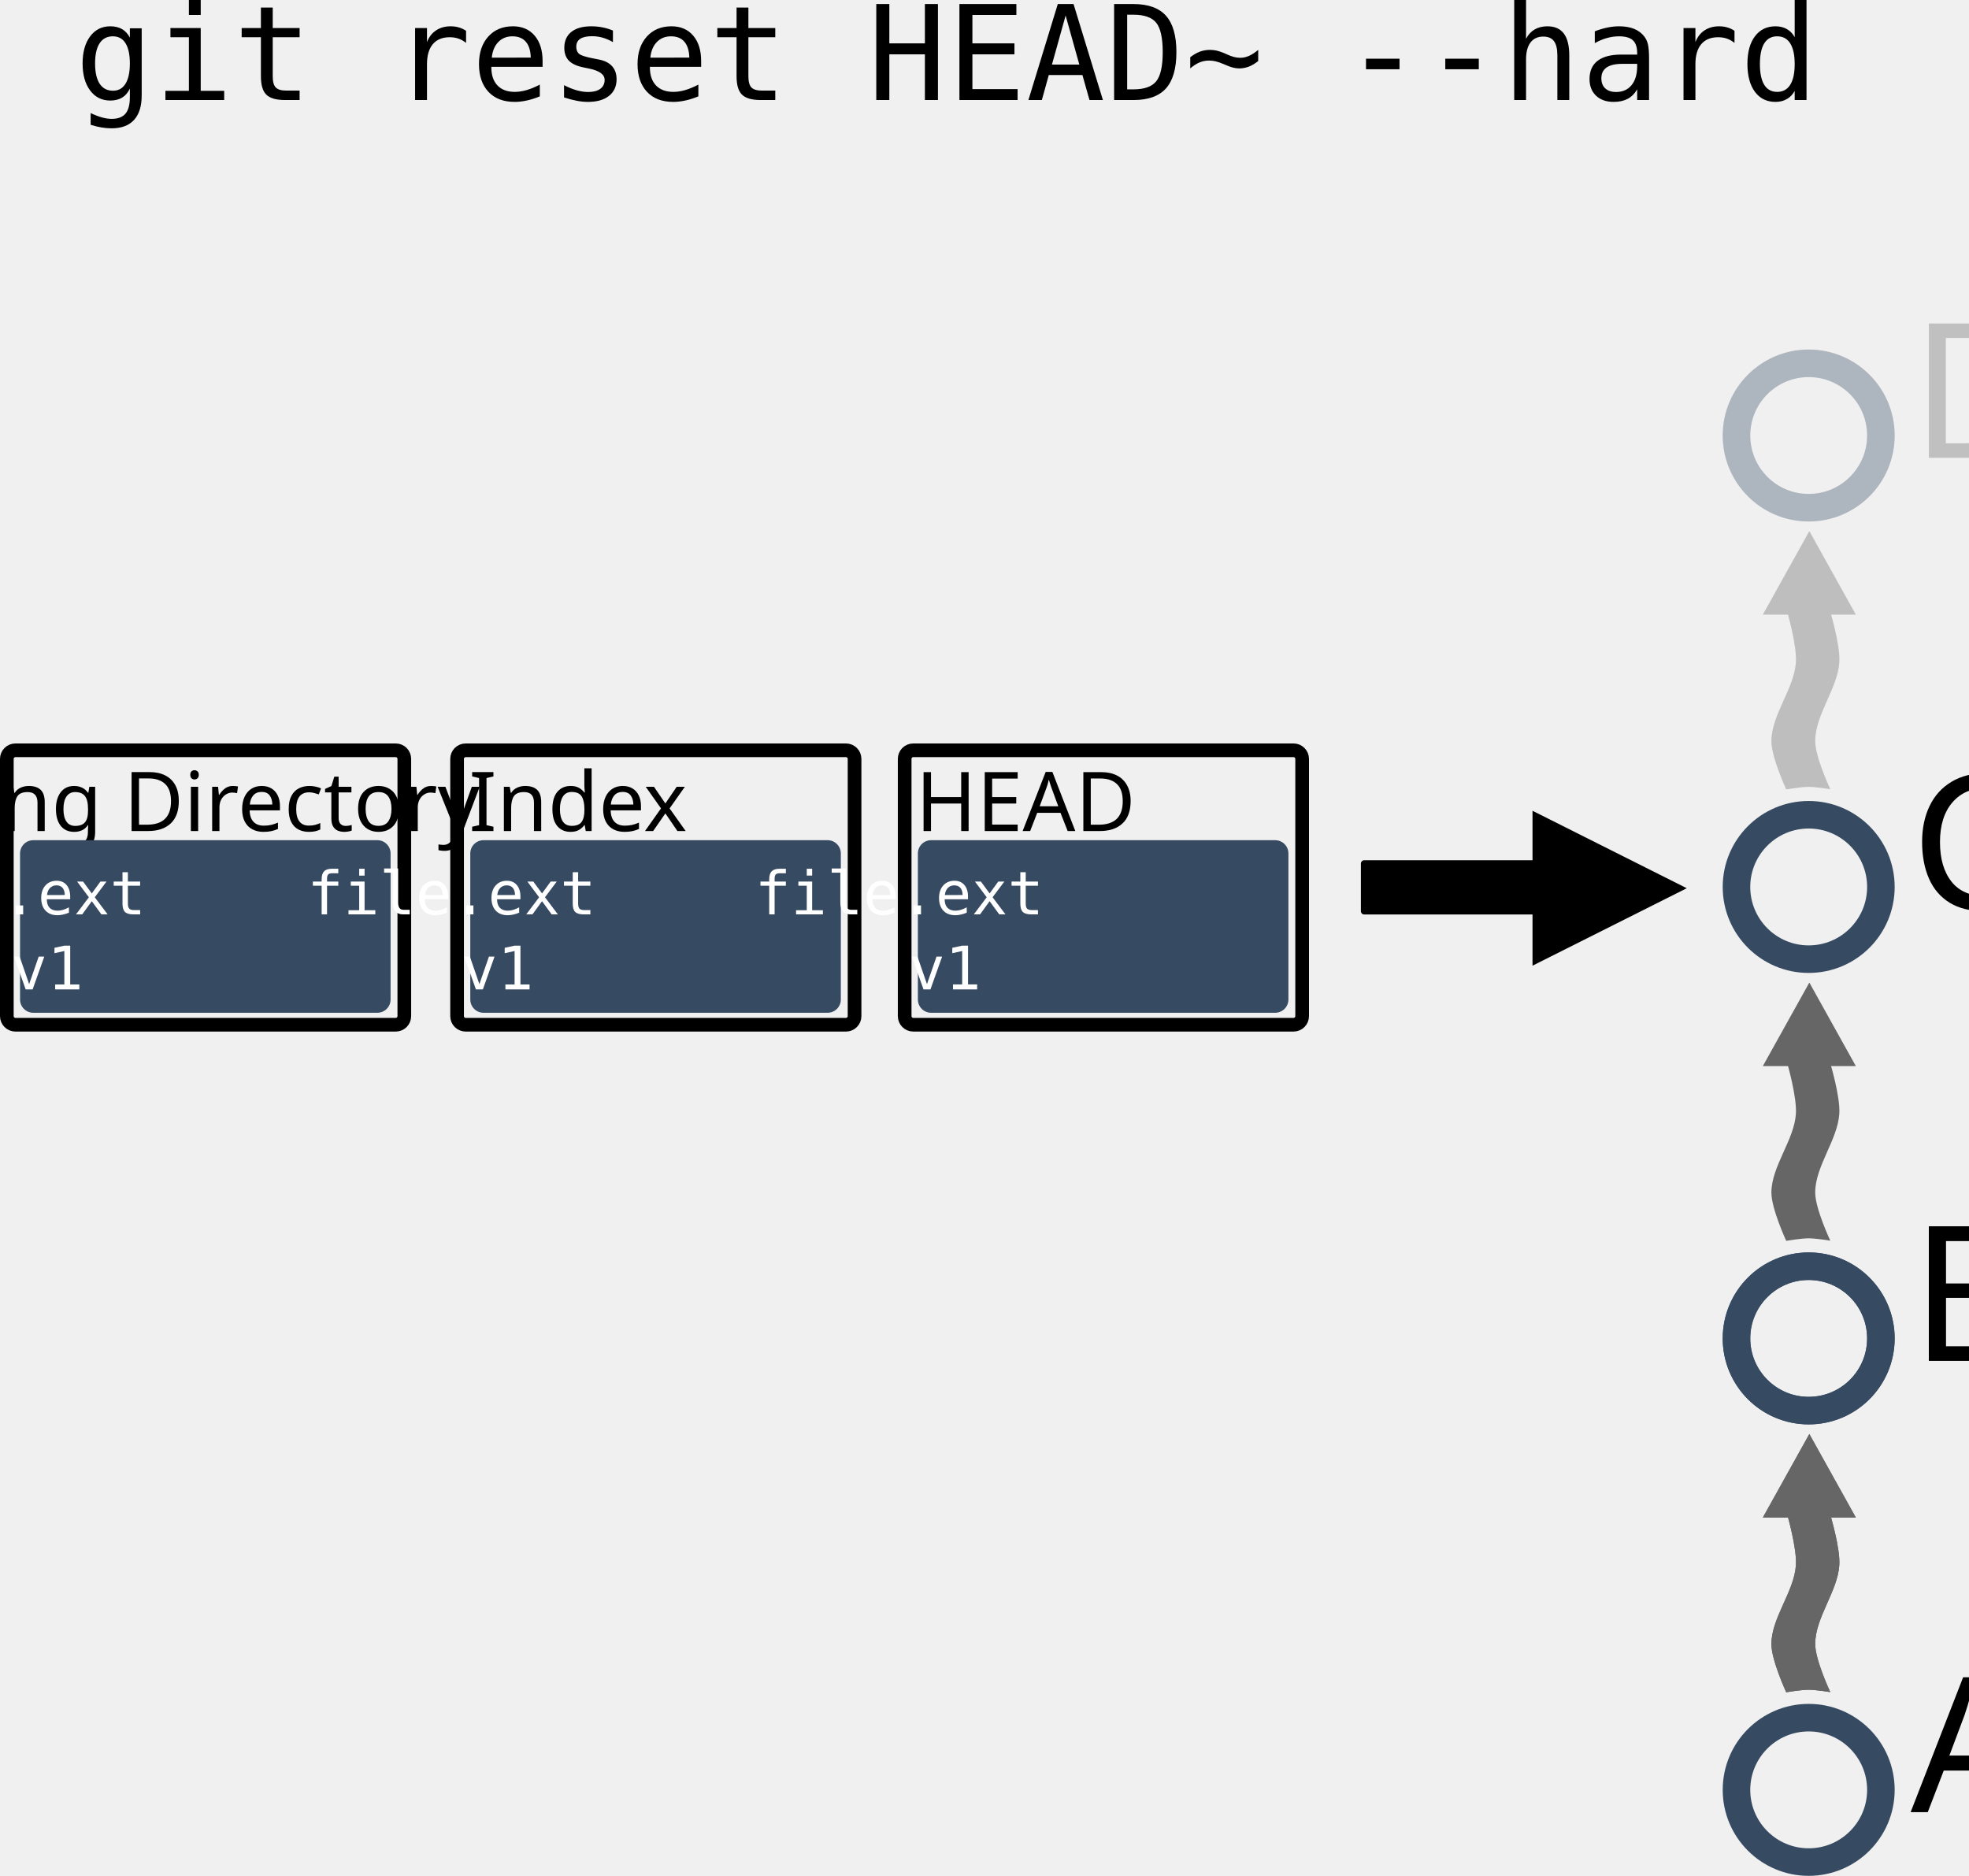
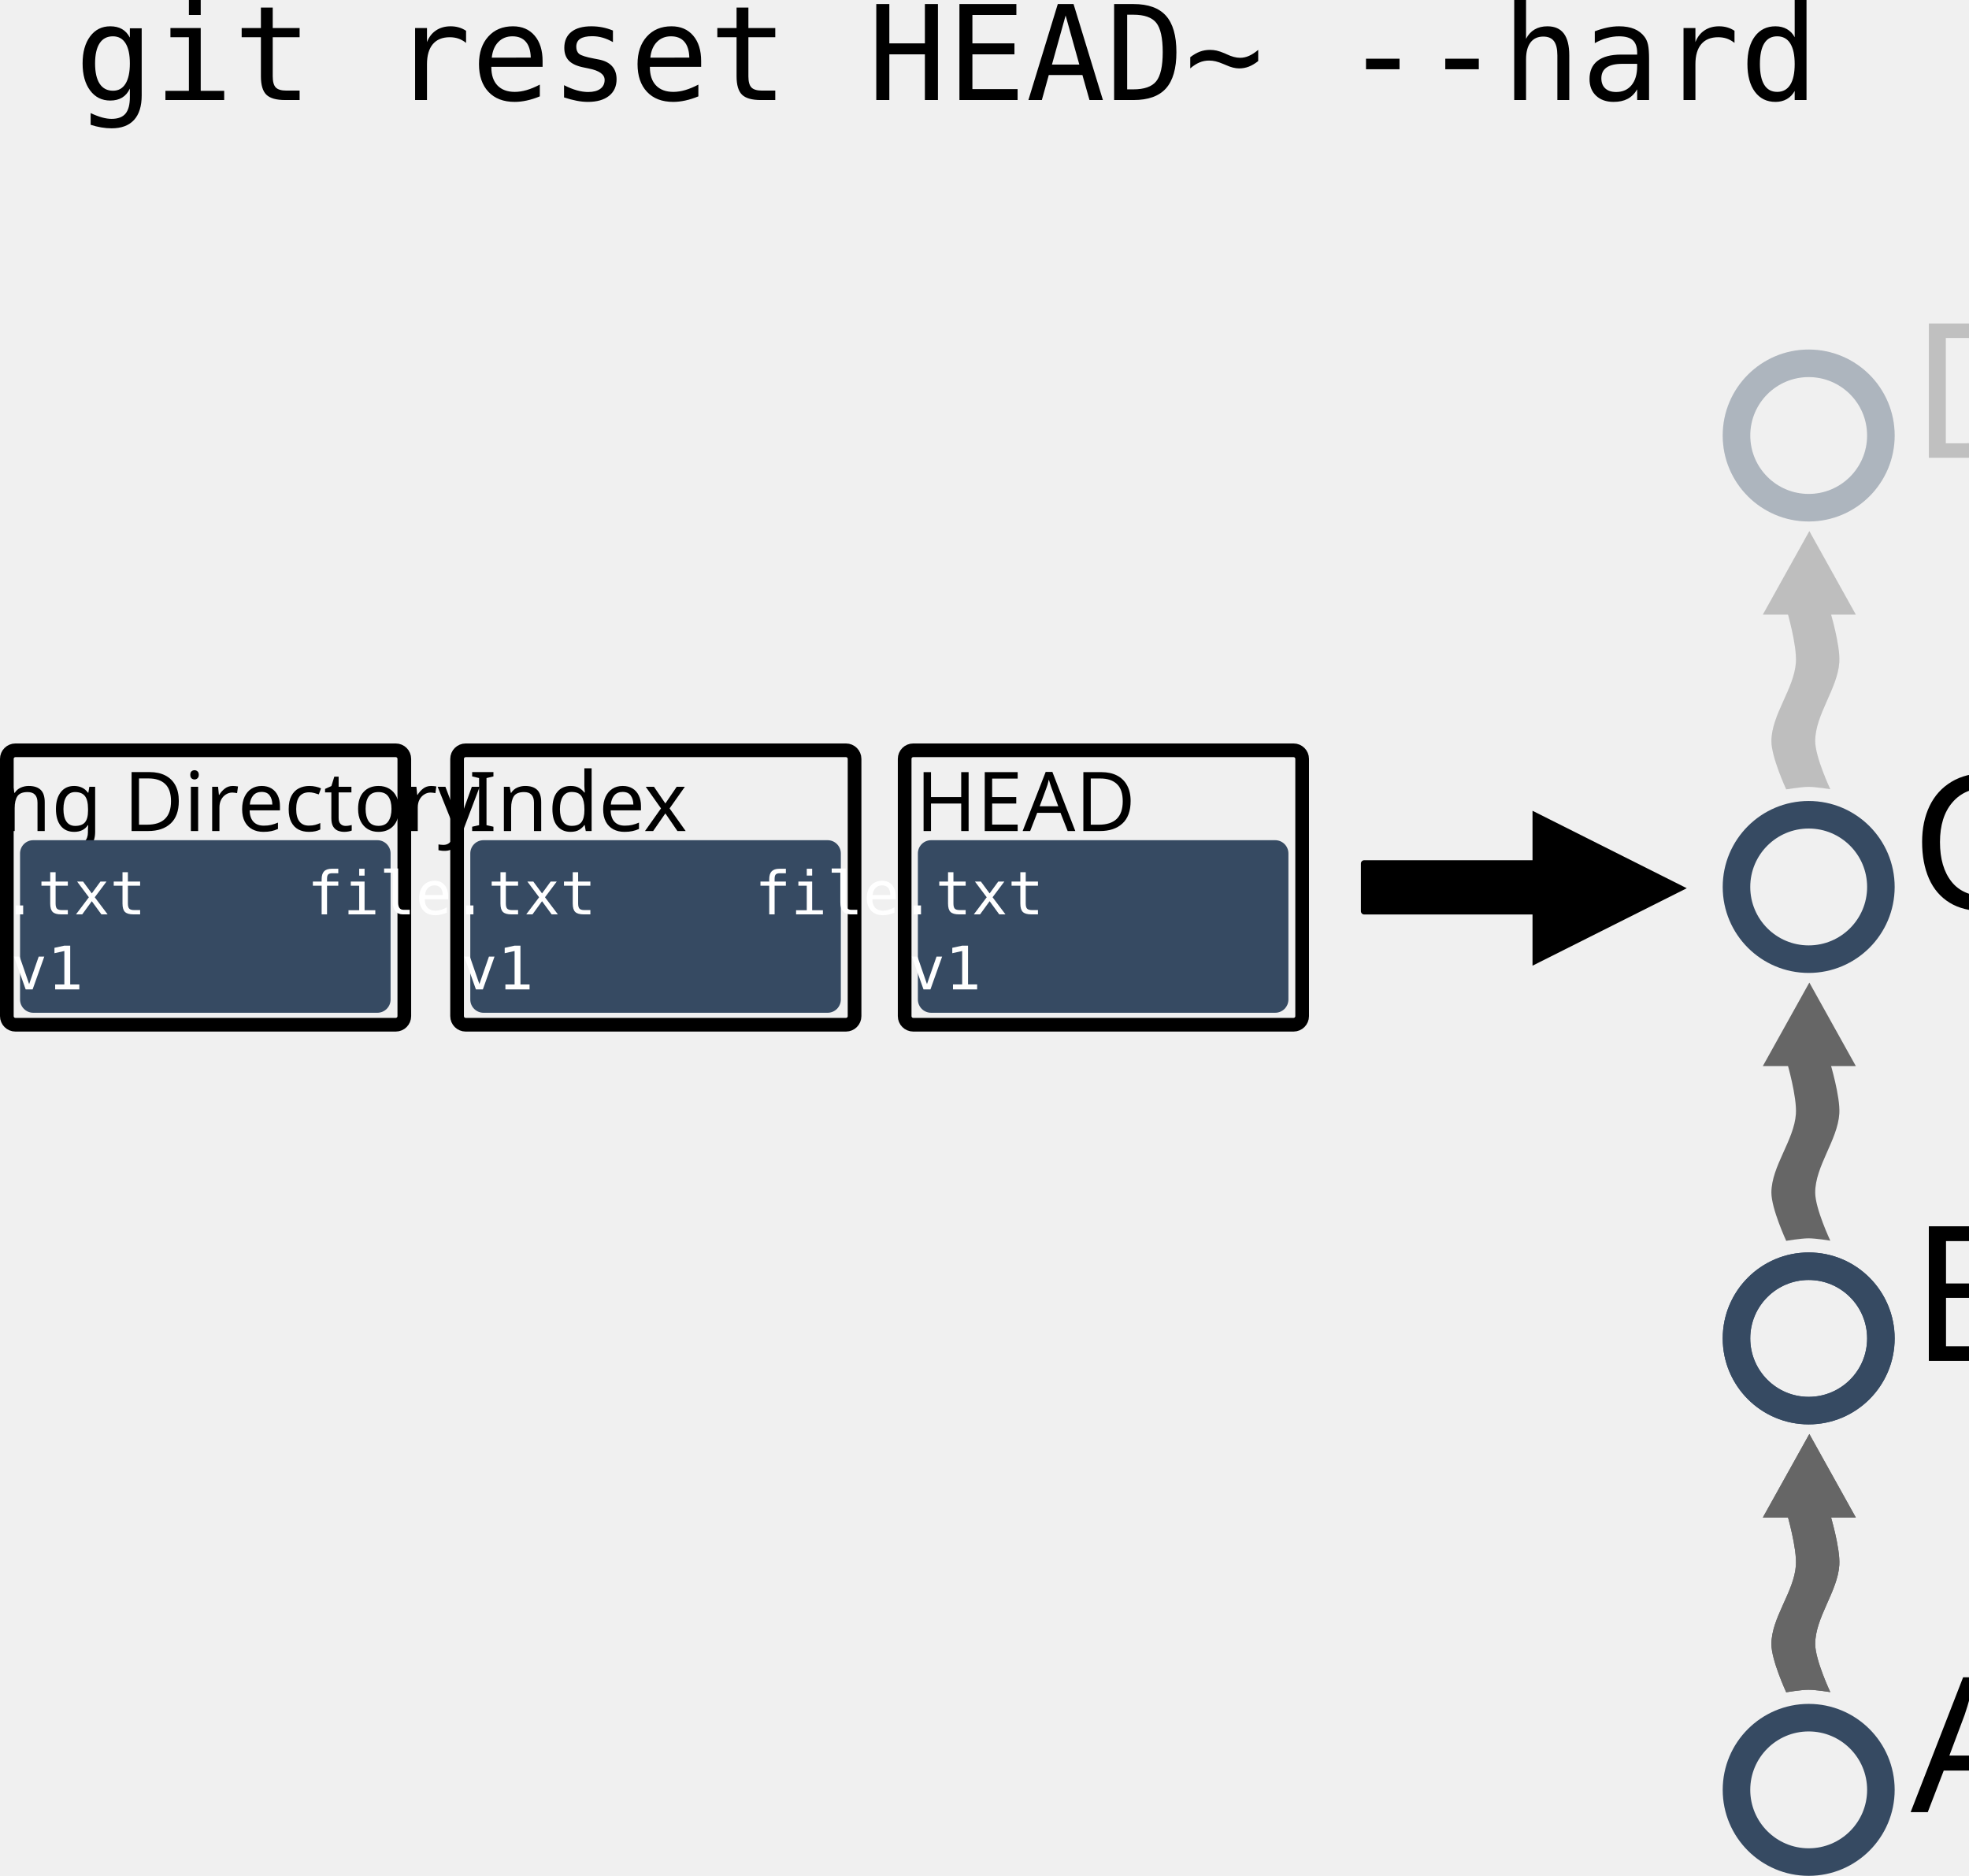
<svg xmlns="http://www.w3.org/2000/svg" version="1.1" id="svg7431" viewBox="0 0 1308.399 1246.539" height="351.801mm" width="369.259mm">
  <defs id="defs7433" />
  <g id="g4956" transform="matrix(5.243233,0,0,5.243233,-5352.488,11920.585)">
    <rect style="fill:#000000;fill-opacity:1;stroke:none;stroke-width:5.8;stroke-linejoin:round;stroke-miterlimit:4;stroke-dasharray:none;stroke-dashoffset:0;stroke-opacity:1" id="rect4958" width="6.876" height="29.734" x="-2164.493" y="-1223.044" ry="0.419" transform="matrix(0,1,-1,0,0,0)" />
    <path id="path4960" d="m 1215.06,-2151.129 0,-19.632 19.549,9.816 z" style="fill:#000000;fill-opacity:1;stroke:none;stroke-width:0;stroke-linejoin:miter;stroke-miterlimit:4;stroke-dasharray:none;stroke-opacity:0.624" />
  </g>
  <text id="text4962" y="66.479" x="49.638" style="font-style:normal;font-variant:normal;font-weight:normal;font-stretch:normal;font-size:118.719px;line-height:125%;font-family:Photographs;-inkscape-font-specification:Photographs;letter-spacing:0px;word-spacing:0px;fill:#000000;fill-opacity:1;stroke:none;stroke-width:1px;stroke-linecap:butt;stroke-linejoin:miter;stroke-opacity:1" xml:space="preserve">
    <tspan style="font-style:normal;font-variant:normal;font-weight:normal;font-stretch:normal;font-size:87.5px;line-height:125%;font-family:monospace;-inkscape-font-specification:monospace;fill:#000000;fill-opacity:1" y="66.479" x="49.638" id="tspan4964">git reset HEAD~ --hard</tspan>
  </text>
  <ellipse style="fill:none;fill-opacity:1;stroke:#364a62;stroke-width:18.305;stroke-linejoin:miter;stroke-miterlimit:4;stroke-dasharray:none;stroke-opacity:1" id="circle4966" cx="1201.871" cy="1189.404" rx="47.982" ry="47.982" />
  <g style="fill:#666666;fill-opacity:1" transform="matrix(5,0,0,4.384213,874.617,-1624.041)" id="g4968">
    <path style="fill:#666666;fill-opacity:1;stroke:none;stroke-width:0;stroke-linejoin:miter;stroke-miterlimit:4;stroke-dasharray:none;stroke-opacity:0.624" d="m 62.464,626.931 c 0,0 -1.975,-4.87 -1.97,-7.315 0.008,-3.98 3.012,-7.925 3.256,-11.905 0.16,-2.606 -1.176,-7.814 -1.176,-7.814 l 5.724,0.025 c 0,0 1.364,5.141 1.225,7.715 -0.217,4.012 -3.224,7.991 -3.206,12.003 0.011,2.429 2.007,7.265 2.007,7.265 0,0 -1.924,-0.358 -2.897,-0.355 -0.996,0.003 -2.963,0.38 -2.963,0.38 z" id="path4970" />
    <path style="fill:#666666;fill-opacity:1;stroke:none;stroke-width:0;stroke-linejoin:miter;stroke-miterlimit:4;stroke-dasharray:none;stroke-opacity:0.624" d="m 71.718,600.445 -12.361,0 6.181,-12.662 z" id="path4972" />
  </g>
  <ellipse cy="889.404" cx="1201.871" id="circle4974" style="fill:none;fill-opacity:1;stroke:#364a62;stroke-width:18.305;stroke-linejoin:miter;stroke-miterlimit:4;stroke-dasharray:none;stroke-opacity:1" rx="47.982" ry="47.982" />
  <text xml:space="preserve" style="font-style:normal;font-variant:normal;font-weight:normal;font-stretch:normal;font-size:200px;line-height:125%;font-family:Photographs;-inkscape-font-specification:Photographs;letter-spacing:0px;word-spacing:0px;fill:#000000;fill-opacity:1;stroke:none;stroke-width:1px;stroke-linecap:butt;stroke-linejoin:miter;stroke-opacity:1" x="1269.618" y="904.219" id="text4976">
    <tspan id="tspan4978" x="1269.618" y="904.219" style="font-style:normal;font-variant:normal;font-weight:normal;font-stretch:normal;font-size:125px;font-family:Photographs;-inkscape-font-specification:Photographs">B</tspan>
  </text>
  <text id="text4981" y="1204.219" x="1269.618" style="font-style:normal;font-variant:normal;font-weight:normal;font-stretch:normal;font-size:200px;line-height:125%;font-family:Photographs;-inkscape-font-specification:Photographs;letter-spacing:0px;word-spacing:0px;fill:#000000;fill-opacity:1;stroke:none;stroke-width:1px;stroke-linecap:butt;stroke-linejoin:miter;stroke-opacity:1" xml:space="preserve">
    <tspan style="font-style:normal;font-variant:normal;font-weight:normal;font-stretch:normal;font-size:125px;font-family:Photographs;-inkscape-font-specification:Photographs" y="1204.219" x="1269.618" id="tspan4983">A</tspan>
  </text>
  <g id="g4985" transform="matrix(5,0,0,4.384213,874.617,-1624.041)" style="fill:#666666;fill-opacity:1">
    <path id="path4987" d="m 62.464,626.931 c 0,0 -1.975,-4.87 -1.97,-7.315 0.008,-3.98 3.012,-7.925 3.256,-11.905 0.16,-2.606 -1.176,-7.814 -1.176,-7.814 l 5.724,0.025 c 0,0 1.364,5.141 1.225,7.715 -0.217,4.012 -3.224,7.991 -3.206,12.003 0.011,2.429 2.007,7.265 2.007,7.265 0,0 -1.924,-0.358 -2.897,-0.355 -0.996,0.003 -2.963,0.38 -2.963,0.38 z" style="fill:#666666;fill-opacity:1;stroke:none;stroke-width:0;stroke-linejoin:miter;stroke-miterlimit:4;stroke-dasharray:none;stroke-opacity:0.624" />
    <path id="path4989" d="m 71.718,600.445 -12.361,0 6.181,-12.662 z" style="fill:#666666;fill-opacity:1;stroke:none;stroke-width:0;stroke-linejoin:miter;stroke-miterlimit:4;stroke-dasharray:none;stroke-opacity:0.624" />
  </g>
  <ellipse style="fill:none;fill-opacity:1;stroke:#364a62;stroke-width:18.305;stroke-linejoin:miter;stroke-miterlimit:4;stroke-dasharray:none;stroke-opacity:1" id="circle4991" cx="1201.871" cy="889.404" rx="47.982" ry="47.982" />
  <text id="text4993" y="904.219" x="1269.618" style="font-style:normal;font-variant:normal;font-weight:normal;font-stretch:normal;font-size:200px;line-height:125%;font-family:Photographs;-inkscape-font-specification:Photographs;letter-spacing:0px;word-spacing:0px;fill:#000000;fill-opacity:1;stroke:none;stroke-width:1px;stroke-linecap:butt;stroke-linejoin:miter;stroke-opacity:1" xml:space="preserve">
    <tspan style="font-style:normal;font-variant:normal;font-weight:normal;font-stretch:normal;font-size:125px;font-family:Photographs;-inkscape-font-specification:Photographs" y="904.219" x="1269.618" id="tspan4995">B</tspan>
  </text>
  <ellipse cy="589.404" cx="1201.871" id="circle4997" style="fill:none;fill-opacity:1;stroke:#364a62;stroke-width:18.305;stroke-linejoin:miter;stroke-miterlimit:4;stroke-dasharray:none;stroke-opacity:1" rx="47.982" ry="47.982" />
  <g id="g4999" transform="matrix(5,0,0,4.384213,874.617,-1924.041)" style="fill:#666666;fill-opacity:1">
    <path id="path5001" d="m 62.464,626.931 c 0,0 -1.975,-4.87 -1.97,-7.315 0.008,-3.98 3.012,-7.925 3.256,-11.905 0.16,-2.606 -1.176,-7.814 -1.176,-7.814 l 5.724,0.025 c 0,0 1.364,5.141 1.225,7.715 -0.217,4.012 -3.224,7.991 -3.206,12.003 0.011,2.429 2.007,7.265 2.007,7.265 0,0 -1.924,-0.358 -2.897,-0.355 -0.996,0.003 -2.963,0.38 -2.963,0.38 z" style="fill:#666666;fill-opacity:1;stroke:none;stroke-width:0;stroke-linejoin:miter;stroke-miterlimit:4;stroke-dasharray:none;stroke-opacity:0.624" />
    <path id="path5003" d="m 71.718,600.445 -12.361,0 6.181,-12.662 z" style="fill:#666666;fill-opacity:1;stroke:none;stroke-width:0;stroke-linejoin:miter;stroke-miterlimit:4;stroke-dasharray:none;stroke-opacity:0.624" />
  </g>
  <g id="g5005" transform="matrix(5,0,0,4.384213,874.617,-2224.041)" style="opacity:0.2;fill:#666666;fill-opacity:1;stroke-width:3.91;stroke-miterlimit:4;stroke-dasharray:none">
    <path id="path5007" d="m 62.464,626.931 c 0,0 -1.975,-4.87 -1.97,-7.315 0.008,-3.98 3.012,-7.925 3.256,-11.905 0.16,-2.606 -1.176,-7.814 -1.176,-7.814 l 5.724,0.025 c 0,0 1.364,5.141 1.225,7.715 -0.217,4.012 -3.224,7.991 -3.206,12.003 0.011,2.429 2.007,7.265 2.007,7.265 0,0 -1.924,-0.358 -2.897,-0.355 -0.996,0.003 -2.963,0.38 -2.963,0.38 z" style="fill:#666666;fill-opacity:1;stroke:none;stroke-width:3.91;stroke-linejoin:miter;stroke-miterlimit:4;stroke-dasharray:none;stroke-opacity:0.624" />
    <path id="path5009" d="m 71.718,600.445 -12.361,0 6.181,-12.662 z" style="fill:#666666;fill-opacity:1;stroke:none;stroke-width:3.91;stroke-linejoin:miter;stroke-miterlimit:4;stroke-dasharray:none;stroke-opacity:0.624" />
  </g>
  <ellipse style="opacity:0.2;fill:none;fill-opacity:1;stroke:#364a62;stroke-width:18.305;stroke-linejoin:miter;stroke-miterlimit:4;stroke-dasharray:none;stroke-opacity:1" id="circle5011" cx="1201.871" cy="289.404" rx="47.982" ry="47.982" />
  <text id="text5013" y="304.219" x="1269.618" style="font-style:normal;font-variant:normal;font-weight:normal;font-stretch:normal;font-size:200px;line-height:125%;font-family:Photographs;-inkscape-font-specification:Photographs;letter-spacing:0px;word-spacing:0px;opacity:0.2;fill:#000000;fill-opacity:1;stroke:none;stroke-width:3.661;stroke-linecap:butt;stroke-linejoin:miter;stroke-miterlimit:4;stroke-dasharray:none;stroke-opacity:1" xml:space="preserve">
    <tspan style="font-style:normal;font-variant:normal;font-weight:normal;font-stretch:normal;font-size:125px;font-family:Photographs;-inkscape-font-specification:Photographs;stroke-width:3.661;stroke-miterlimit:4;stroke-dasharray:none" y="304.219" x="1269.618" id="tspan5015">D</tspan>
  </text>
  <text xml:space="preserve" style="font-style:normal;font-variant:normal;font-weight:normal;font-stretch:normal;font-size:200px;line-height:125%;font-family:Photographs;-inkscape-font-specification:Photographs;letter-spacing:0px;word-spacing:0px;fill:#000000;fill-opacity:1;stroke:none;stroke-width:1px;stroke-linecap:butt;stroke-linejoin:miter;stroke-opacity:1" x="1269.618" y="604.219" id="text5017">
    <tspan id="tspan5019" x="1269.618" y="604.219" style="font-style:normal;font-variant:normal;font-weight:normal;font-stretch:normal;font-size:125px;font-family:Photographs;-inkscape-font-specification:Photographs">C</tspan>
  </text>
  <g style="opacity:0.2;fill:#666666;fill-opacity:1;stroke-width:3.91;stroke-miterlimit:4;stroke-dasharray:none" transform="matrix(5,0,0,4.384213,874.617,-2224.041)" id="g5021">
    <path style="fill:#666666;fill-opacity:1;stroke:none;stroke-width:3.91;stroke-linejoin:miter;stroke-miterlimit:4;stroke-dasharray:none;stroke-opacity:0.624" d="m 62.464,626.931 c 0,0 -1.975,-4.87 -1.97,-7.315 0.008,-3.98 3.012,-7.925 3.256,-11.905 0.16,-2.606 -1.176,-7.814 -1.176,-7.814 l 5.724,0.025 c 0,0 1.364,5.141 1.225,7.715 -0.217,4.012 -3.224,7.991 -3.206,12.003 0.011,2.429 2.007,7.265 2.007,7.265 0,0 -1.924,-0.358 -2.897,-0.355 -0.996,0.003 -2.963,0.38 -2.963,0.38 z" id="path5023" />
    <path style="fill:#666666;fill-opacity:1;stroke:none;stroke-width:3.91;stroke-linejoin:miter;stroke-miterlimit:4;stroke-dasharray:none;stroke-opacity:0.624" d="m 71.718,600.445 -12.361,0 6.181,-12.662 z" id="path5025" />
  </g>
  <ellipse cy="289.404" cx="1201.871" id="circle5027" style="opacity:0.2;fill:none;fill-opacity:1;stroke:#364a62;stroke-width:18.305;stroke-linejoin:miter;stroke-miterlimit:4;stroke-dasharray:none;stroke-dashoffset:0.732;stroke-opacity:1" rx="47.982" ry="47.982" />
  <g id="g5083" transform="matrix(2.061522,0,0,2.061522,-4963.141,17784.362)">
    <rect ry="2.77" y="-8384.955" x="2409.718" height="88.461" width="128.121" id="rect5085" style="fill:none;fill-opacity:1;stroke:#000000;stroke-width:4.41;stroke-linejoin:round;stroke-miterlimit:4;stroke-dasharray:none;stroke-opacity:1" />
    <text xml:space="preserve" style="font-style:normal;font-variant:normal;font-weight:normal;font-stretch:normal;font-size:38.697px;line-height:125%;font-family:Photographs;-inkscape-font-specification:Photographs;letter-spacing:0px;word-spacing:0px;fill:#000000;fill-opacity:1;stroke:none;stroke-width:1px;stroke-linecap:butt;stroke-linejoin:miter;stroke-opacity:1" x="2473.851" y="-8358.931" id="text5087">
      <tspan id="tspan5089" x="2473.851" y="-8358.931" style="font-style:normal;font-variant:normal;font-weight:normal;font-stretch:normal;font-size:26.604px;line-height:125%;font-family:Photographs;-inkscape-font-specification:Photographs;text-align:center;text-anchor:middle;fill:#000000;fill-opacity:1">Working Directory</tspan>
    </text>
    <g id="g5091" transform="matrix(0.9674199,0,0,0.9674199,-106.9524,-5672.257)">
      <rect style="opacity:1;fill:#364a62;fill-opacity:1;stroke:none;stroke-width:5.8;stroke-linejoin:round;stroke-miterlimit:4;stroke-dasharray:none;stroke-dashoffset:0;stroke-opacity:1" id="rect5093" width="123.458" height="57.5" x="2605.826" y="-2774.102" ry="4.411" />
      <text xml:space="preserve" style="font-style:normal;font-variant:normal;font-weight:normal;font-stretch:normal;font-size:58.636px;line-height:125%;font-family:Photographs;-inkscape-font-specification:Photographs;letter-spacing:0px;word-spacing:0px;fill:#ffffff;fill-opacity:1;stroke:none;stroke-width:1px;stroke-linecap:butt;stroke-linejoin:miter;stroke-opacity:1" x="2668.237" y="-2749.381" id="text5095">
-         <tspan id="tspan5097" x="2668.237" y="-2749.381" style="font-style:normal;font-variant:normal;font-weight:normal;font-stretch:normal;font-size:20px;line-height:125%;font-family:monospace;-inkscape-font-specification:monospace;text-align:center;text-anchor:middle;fill:#ffffff;fill-opacity:1">file.ext</tspan>
+         <tspan id="tspan5097" x="2668.237" y="-2749.381" style="font-style:normal;font-variant:normal;font-weight:normal;font-stretch:normal;font-size:20px;line-height:125%;font-family:monospace;-inkscape-font-specification:monospace;text-align:center;text-anchor:middle;fill:#ffffff;fill-opacity:1">file.txt</tspan>
        <tspan x="2668.237" y="-2724.381" style="font-style:normal;font-variant:normal;font-weight:normal;font-stretch:normal;font-size:20px;line-height:125%;font-family:monospace;-inkscape-font-specification:monospace;text-align:center;text-anchor:middle;fill:#ffffff;fill-opacity:1" id="tspan5099">v1</tspan>
      </text>
    </g>
  </g>
  <g id="g5101" transform="matrix(2.061522,0,0,2.061522,-4105.534,17784.362)">
    <rect style="fill:none;fill-opacity:1;stroke:#000000;stroke-width:4.41;stroke-linejoin:round;stroke-miterlimit:4;stroke-dasharray:none;stroke-opacity:1" id="rect5103" width="128.121" height="88.461" x="2138.84" y="-8384.955" ry="2.77" />
    <text id="text5105" y="-8358.931" x="2202.973" style="font-style:normal;font-variant:normal;font-weight:normal;font-stretch:normal;font-size:38.697px;line-height:125%;font-family:Photographs;-inkscape-font-specification:Photographs;letter-spacing:0px;word-spacing:0px;fill:#000000;fill-opacity:1;stroke:none;stroke-width:1px;stroke-linecap:butt;stroke-linejoin:miter;stroke-opacity:1" xml:space="preserve">
      <tspan style="font-style:normal;font-variant:normal;font-weight:normal;font-stretch:normal;font-size:26.604px;line-height:125%;font-family:Photographs;-inkscape-font-specification:Photographs;text-align:center;text-anchor:middle;fill:#000000;fill-opacity:1" y="-8358.931" x="2202.973" id="tspan5107">Index</tspan>
    </text>
    <g id="g5109" transform="matrix(0.9674199,0,0,0.9674199,-377.83,-5672.257)">
      <rect ry="4.411" y="-2774.102" x="2605.826" height="57.5" width="123.458" id="rect5111" style="opacity:1;fill:#364a62;fill-opacity:1;stroke:none;stroke-width:5.8;stroke-linejoin:round;stroke-miterlimit:4;stroke-dasharray:none;stroke-dashoffset:0;stroke-opacity:1" />
      <text id="text5113" y="-2749.381" x="2668.237" style="font-style:normal;font-variant:normal;font-weight:normal;font-stretch:normal;font-size:58.636px;line-height:125%;font-family:Photographs;-inkscape-font-specification:Photographs;letter-spacing:0px;word-spacing:0px;fill:#ffffff;fill-opacity:1;stroke:none;stroke-width:1px;stroke-linecap:butt;stroke-linejoin:miter;stroke-opacity:1" xml:space="preserve">
-         <tspan style="font-style:normal;font-variant:normal;font-weight:normal;font-stretch:normal;font-size:20px;line-height:125%;font-family:monospace;-inkscape-font-specification:monospace;text-align:center;text-anchor:middle;fill:#ffffff;fill-opacity:1" y="-2749.381" x="2668.237" id="tspan5115">file.ext</tspan>
+         <tspan style="font-style:normal;font-variant:normal;font-weight:normal;font-stretch:normal;font-size:20px;line-height:125%;font-family:monospace;-inkscape-font-specification:monospace;text-align:center;text-anchor:middle;fill:#ffffff;fill-opacity:1" y="-2749.381" x="2668.237" id="tspan5115">file.txt</tspan>
        <tspan id="tspan5117" style="font-style:normal;font-variant:normal;font-weight:normal;font-stretch:normal;font-size:20px;line-height:125%;font-family:monospace;-inkscape-font-specification:monospace;text-align:center;text-anchor:middle;fill:#ffffff;fill-opacity:1" y="-2724.381" x="2668.237">v1</tspan>
      </text>
    </g>
  </g>
  <g transform="matrix(5,0,0,5,-4017.549,42296.704)" id="g5119">
    <rect ry="1.142" y="-8359.623" x="923.74" height="36.473" width="52.825" id="rect5121" style="fill:none;fill-opacity:1;stroke:#000000;stroke-width:1.818;stroke-linejoin:round;stroke-miterlimit:4;stroke-dasharray:none;stroke-opacity:1" />
    <text xml:space="preserve" style="font-style:normal;font-variant:normal;font-weight:normal;font-stretch:normal;font-size:15.955px;line-height:125%;font-family:Photographs;-inkscape-font-specification:Photographs;letter-spacing:0px;word-spacing:0px;fill:#000000;fill-opacity:1;stroke:none;stroke-width:1px;stroke-linecap:butt;stroke-linejoin:miter;stroke-opacity:1" x="950.183" y="-8348.894" id="text5123">
      <tspan id="tspan5125" x="950.183" y="-8348.894" style="font-style:normal;font-variant:normal;font-weight:normal;font-stretch:normal;font-size:10.969px;line-height:125%;font-family:Photographs;-inkscape-font-specification:Photographs;text-align:center;text-anchor:middle;fill:#000000;fill-opacity:1">HEAD</tspan>
    </text>
    <g transform="matrix(0.3988716,0,0,0.3988716,-113.8941,-7241.165)" id="g5127">
      <rect style="opacity:1;fill:#364a62;fill-opacity:1;stroke:none;stroke-width:5.8;stroke-linejoin:round;stroke-miterlimit:4;stroke-dasharray:none;stroke-dashoffset:0;stroke-opacity:1" id="rect5129" width="123.458" height="57.5" x="2605.826" y="-2774.102" ry="4.411" />
      <text xml:space="preserve" style="font-style:normal;font-variant:normal;font-weight:normal;font-stretch:normal;font-size:58.636px;line-height:125%;font-family:Photographs;-inkscape-font-specification:Photographs;letter-spacing:0px;word-spacing:0px;fill:#ffffff;fill-opacity:1;stroke:none;stroke-width:1px;stroke-linecap:butt;stroke-linejoin:miter;stroke-opacity:1" x="2668.237" y="-2749.381" id="text5131">
-         <tspan id="tspan5133" x="2668.237" y="-2749.381" style="font-style:normal;font-variant:normal;font-weight:normal;font-stretch:normal;font-size:20px;line-height:125%;font-family:monospace;-inkscape-font-specification:monospace;text-align:center;text-anchor:middle;fill:#ffffff;fill-opacity:1">file.ext</tspan>
+         <tspan id="tspan5133" x="2668.237" y="-2749.381" style="font-style:normal;font-variant:normal;font-weight:normal;font-stretch:normal;font-size:20px;line-height:125%;font-family:monospace;-inkscape-font-specification:monospace;text-align:center;text-anchor:middle;fill:#ffffff;fill-opacity:1">file.txt</tspan>
        <tspan x="2668.237" y="-2724.381" style="font-style:normal;font-variant:normal;font-weight:normal;font-stretch:normal;font-size:20px;line-height:125%;font-family:monospace;-inkscape-font-specification:monospace;text-align:center;text-anchor:middle;fill:#ffffff;fill-opacity:1" id="tspan5135">v1</tspan>
      </text>
    </g>
  </g>
</svg>
